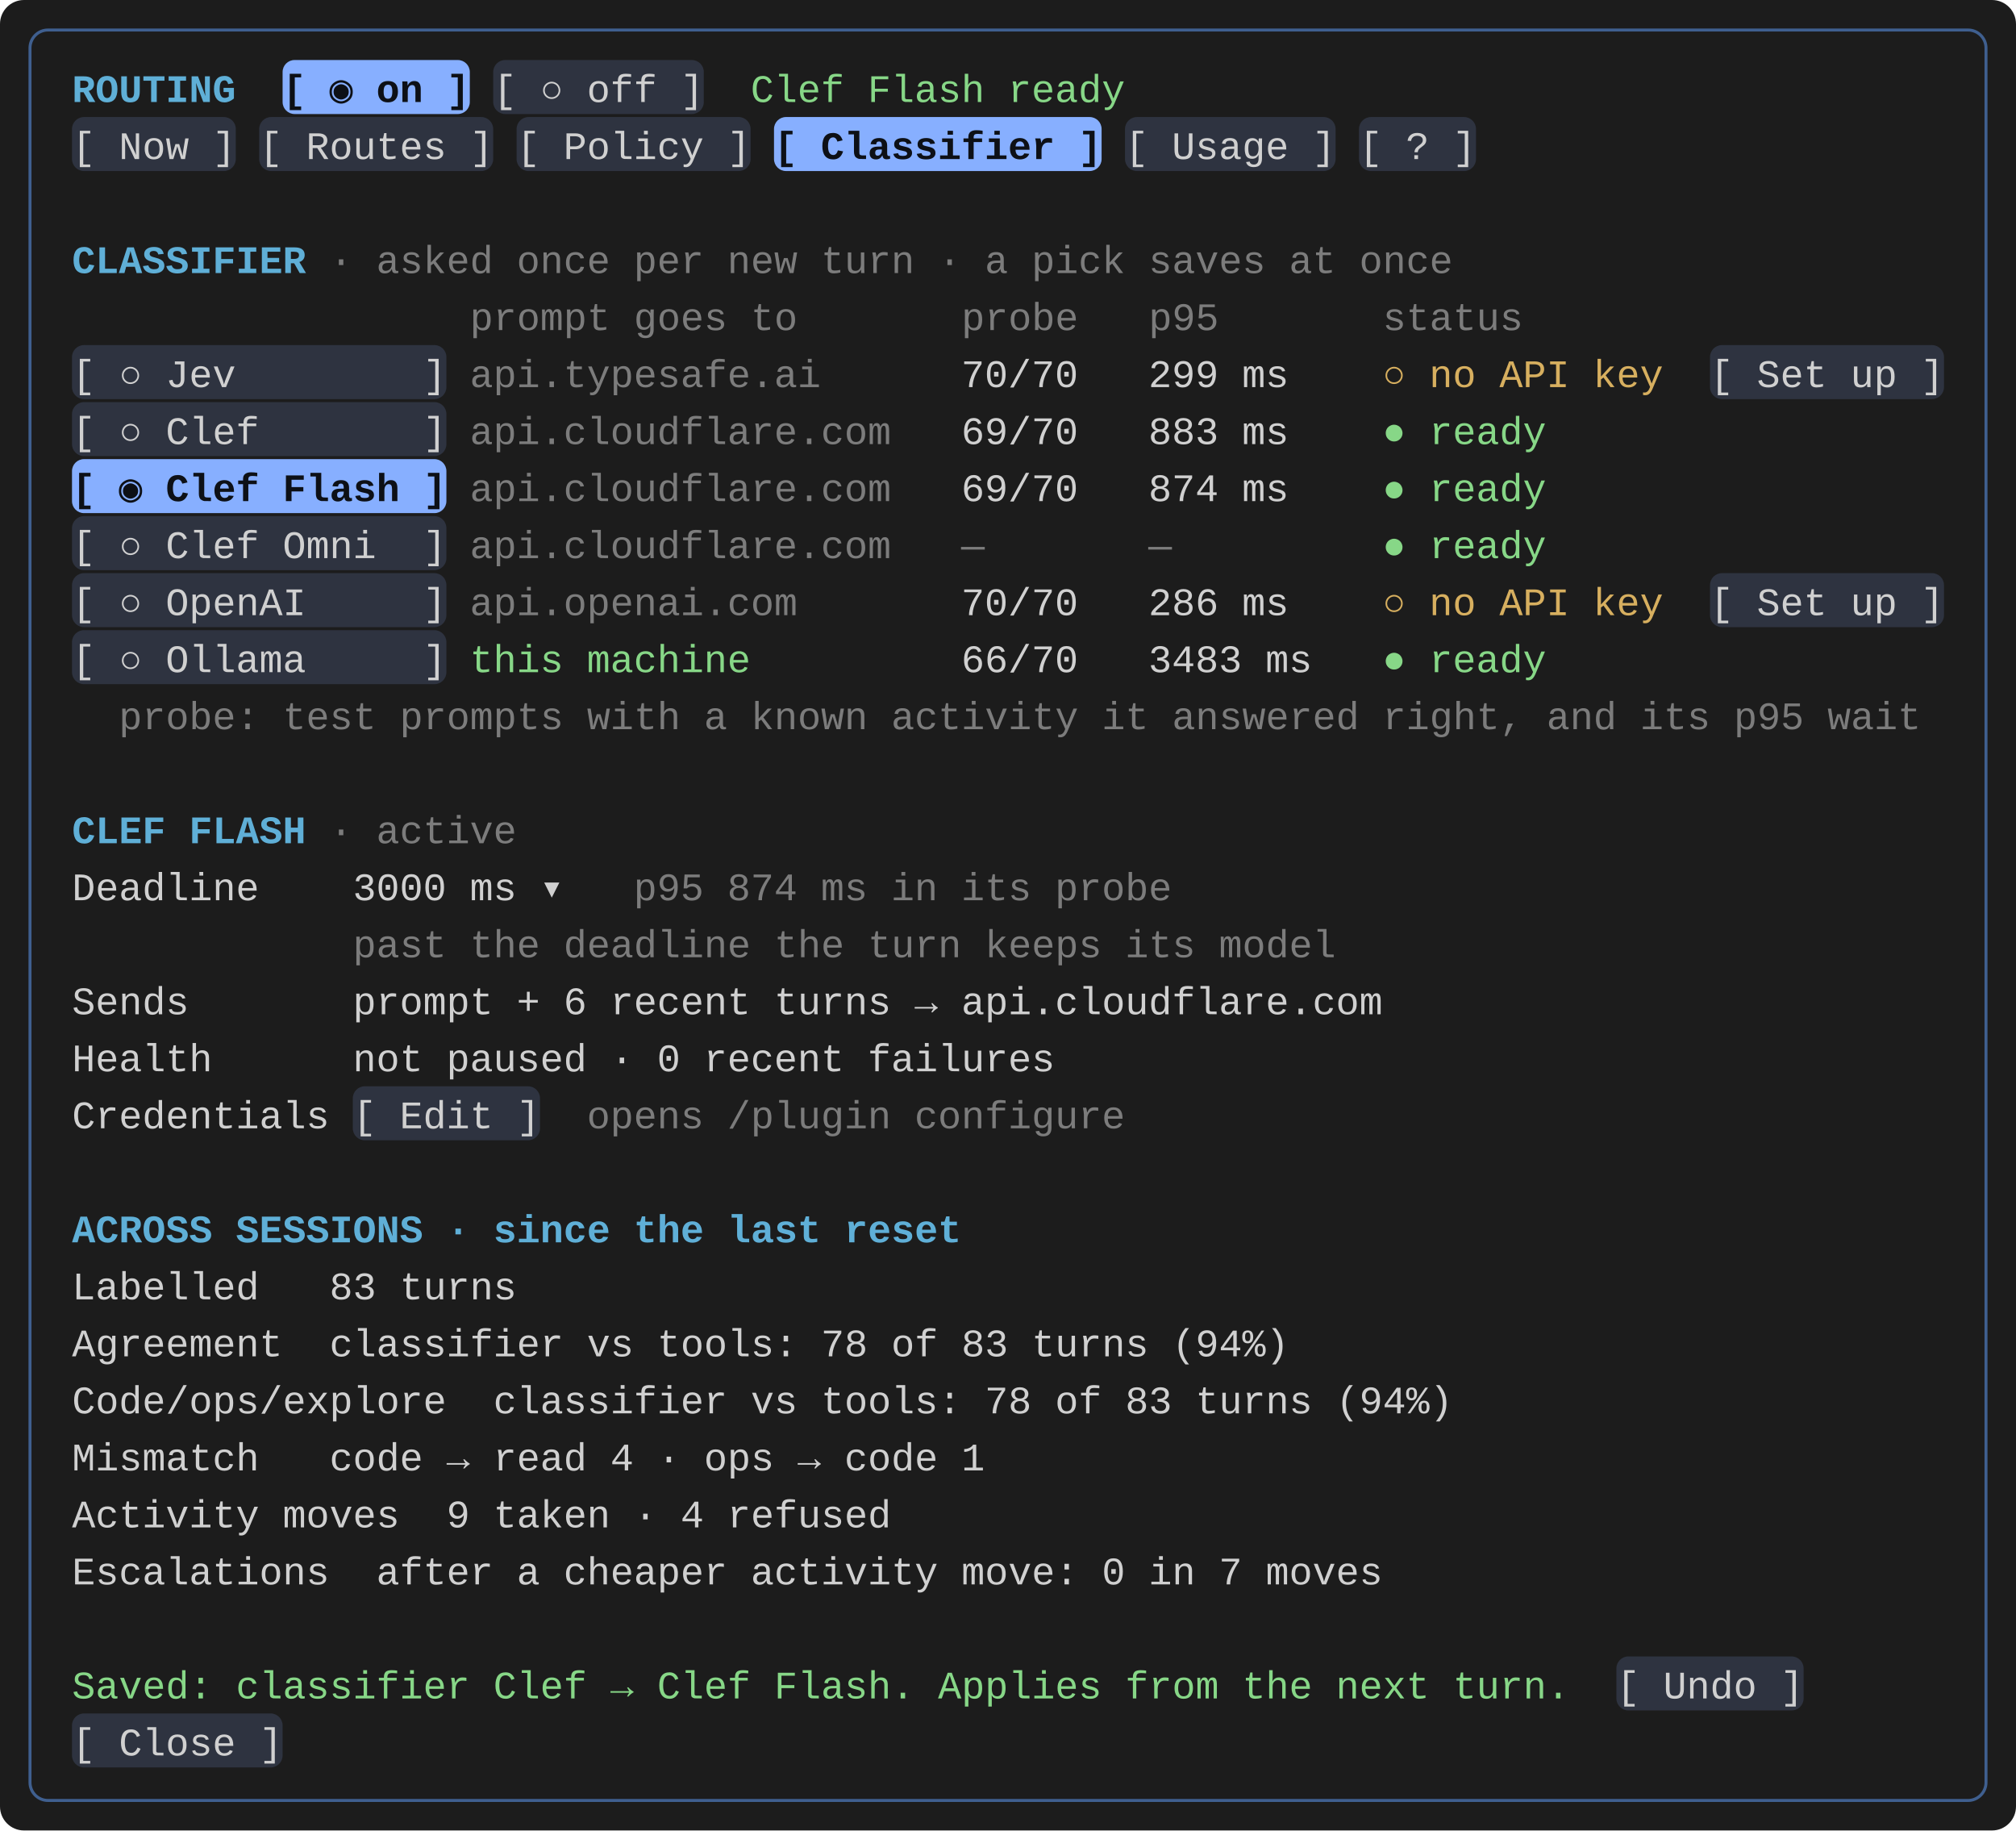
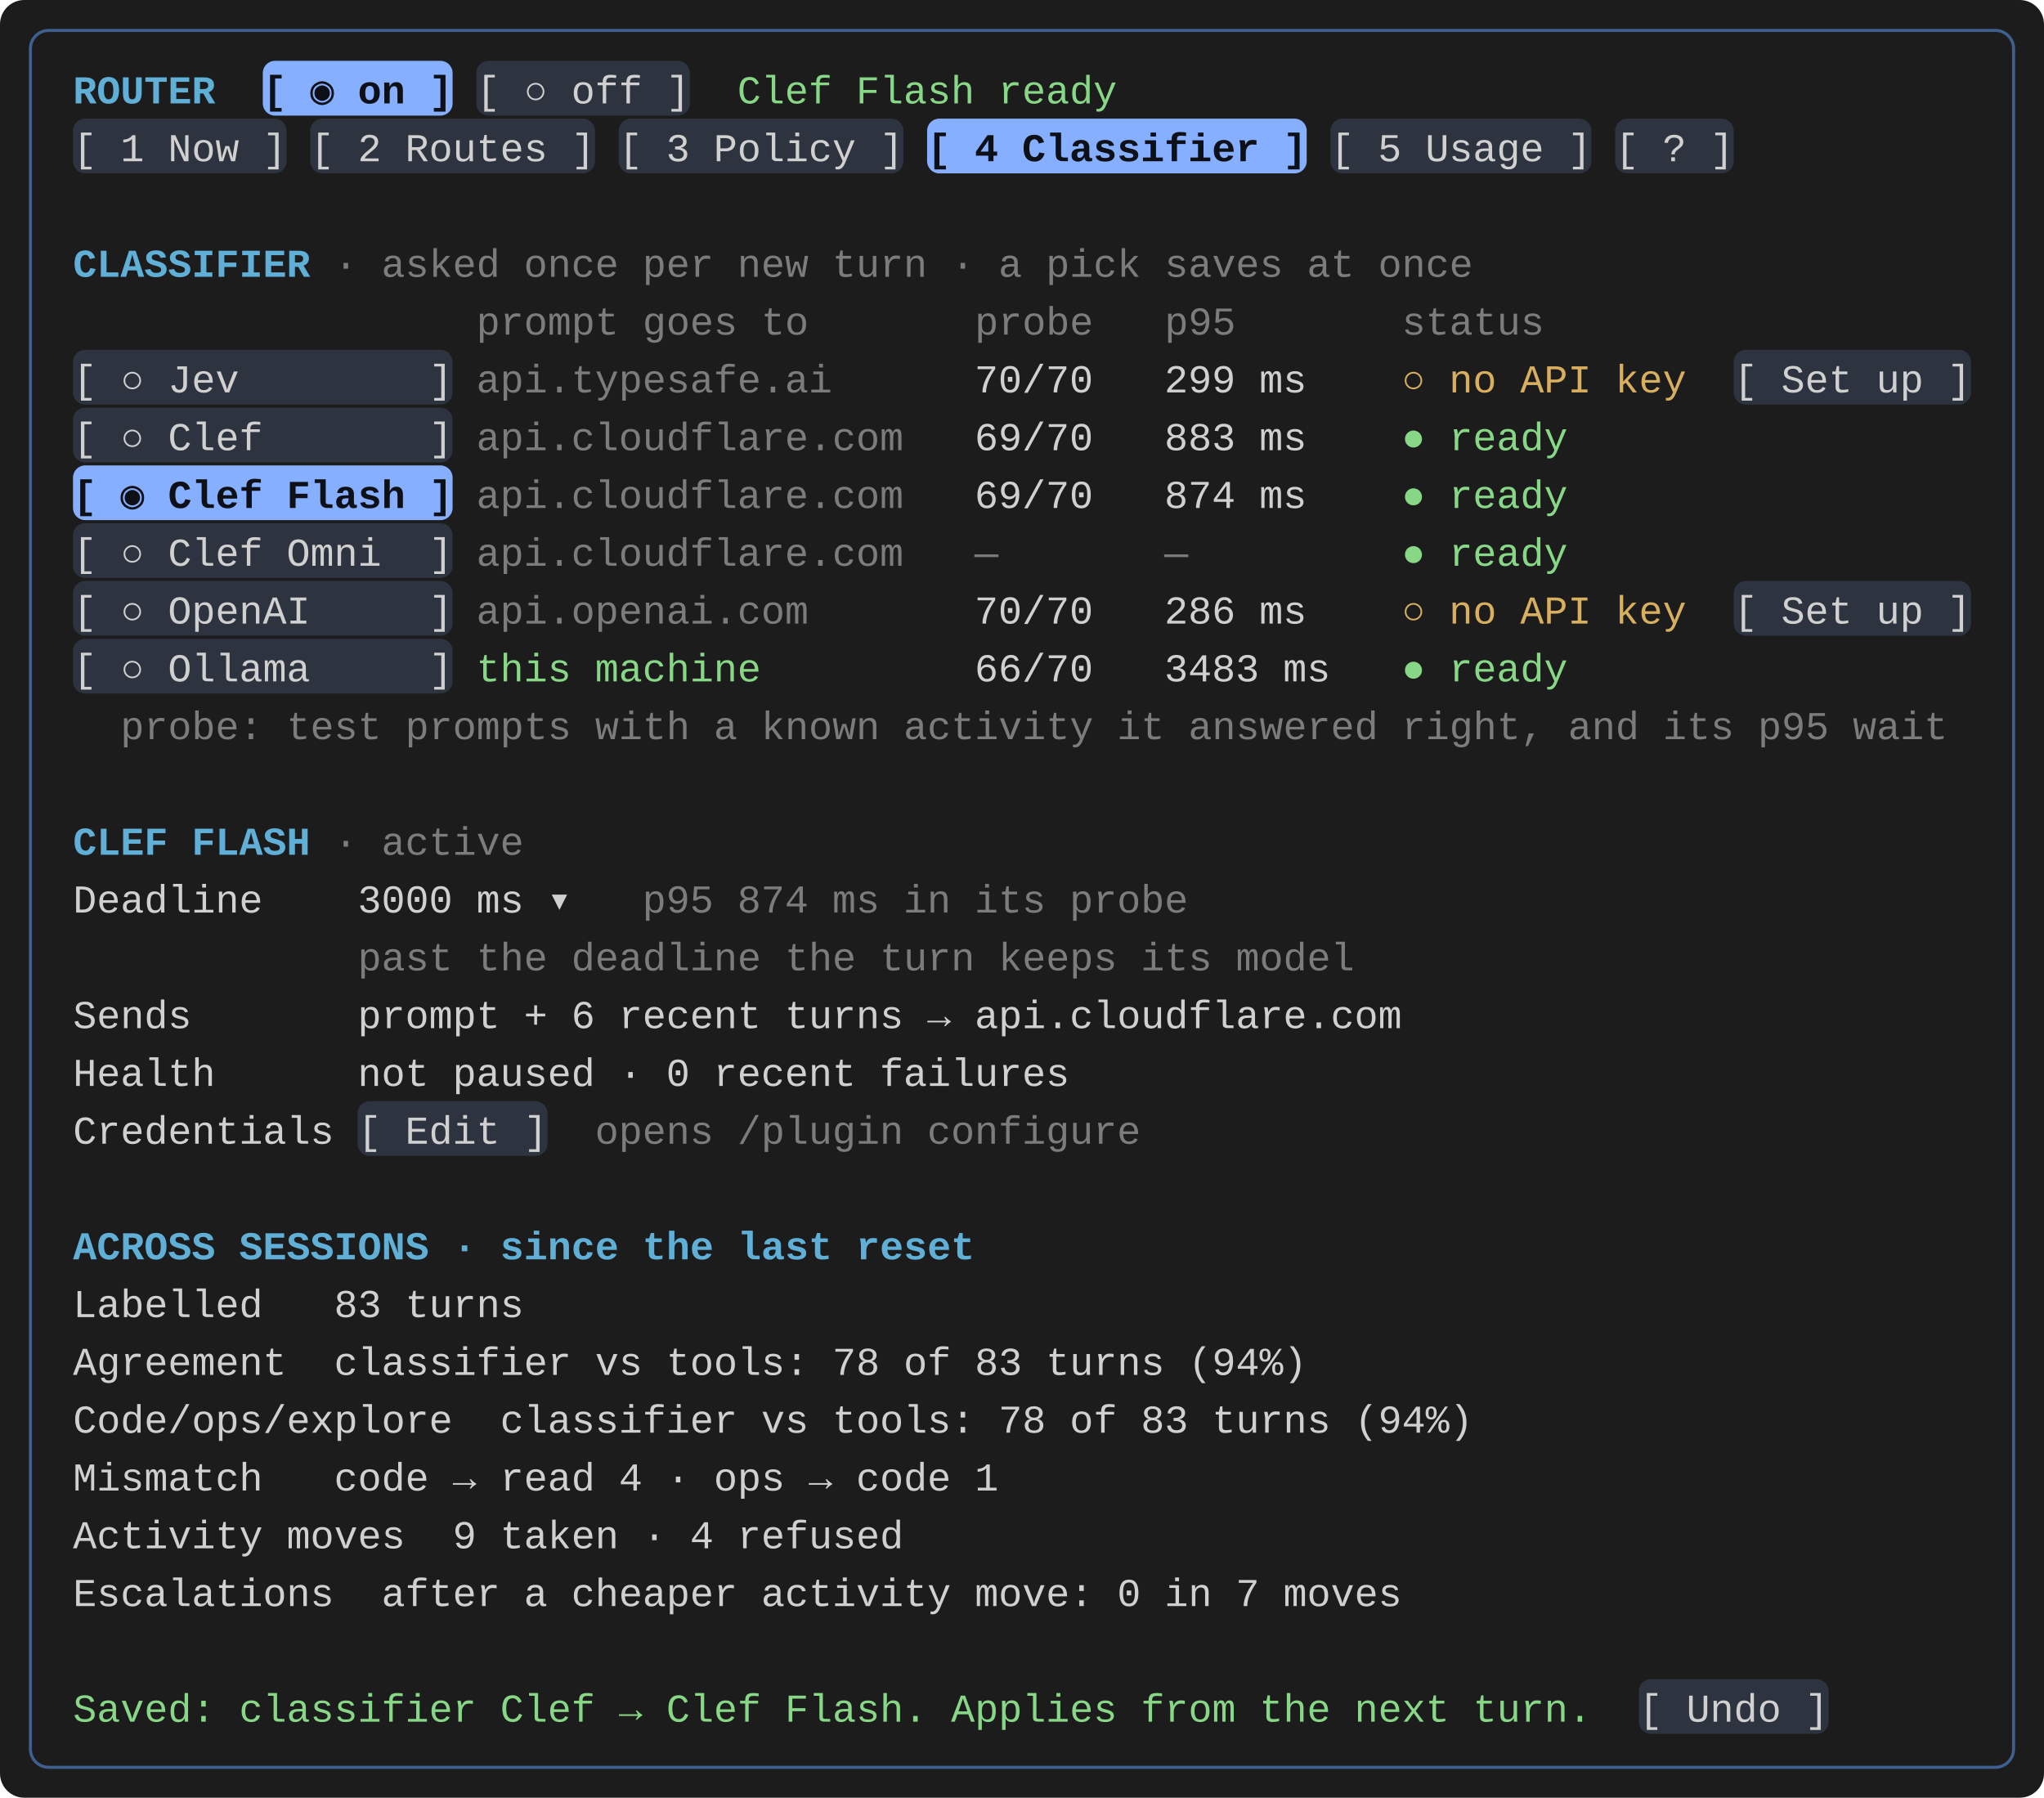
- <svg xmlns="http://www.w3.org/2000/svg" viewBox="0 0 672 610" role="img" aria-labelledby="title desc">
+ <svg xmlns="http://www.w3.org/2000/svg" viewBox="0 0 672 591" role="img" aria-labelledby="title desc">
  <style>
    text { font-family: ui-monospace, SFMono-Regular, Menlo, Consolas, 'Liberation Mono', monospace; font-size: 13px; }
    .cap { font-family: system-ui, -apple-system, 'Segoe UI', sans-serif; font-size: 12px; fill: #9a988f; }
  </style>
-   <rect width="672" height="610" rx="8" fill="#1c1c1c" />
-   <rect x="10" y="10" width="652" height="590" rx="6" fill="none" stroke="#3f5f8f" />
-   <text x="24.0" y="34" fill="#5fafd7" font-weight="700" xml:space="preserve">ROUTING</text>
-   <rect x="94.2" y="20" width="62.4" height="18" rx="4" fill="#87afff" />
-   <text x="94.2" y="34" fill="#0d1016" font-weight="700" xml:space="preserve">[ ◉ on ]</text>
-   <rect x="164.4" y="20" width="70.2" height="18" rx="4" fill="#2e3340" />
-   <text x="164.4" y="34" fill="#d0d0d0" xml:space="preserve">[ ○ off ]</text>
-   <text x="250.2" y="34" fill="#87d787" xml:space="preserve">Clef Flash ready</text>
-   <rect x="24.0" y="39" width="54.6" height="18" rx="4" fill="#2e3340" />
-   <text x="24.0" y="53" fill="#d0d0d0" xml:space="preserve">[ Now ]</text>
-   <rect x="86.4" y="39" width="78.0" height="18" rx="4" fill="#2e3340" />
-   <text x="86.4" y="53" fill="#d0d0d0" xml:space="preserve">[ Routes ]</text>
-   <rect x="172.2" y="39" width="78.0" height="18" rx="4" fill="#2e3340" />
-   <text x="172.2" y="53" fill="#d0d0d0" xml:space="preserve">[ Policy ]</text>
-   <rect x="258.0" y="39" width="109.2" height="18" rx="4" fill="#87afff" />
-   <text x="258.0" y="53" fill="#0d1016" font-weight="700" xml:space="preserve">[ Classifier ]</text>
-   <rect x="375.0" y="39" width="70.2" height="18" rx="4" fill="#2e3340" />
-   <text x="375.0" y="53" fill="#d0d0d0" xml:space="preserve">[ Usage ]</text>
-   <rect x="453.0" y="39" width="39.0" height="18" rx="4" fill="#2e3340" />
-   <text x="453.0" y="53" fill="#d0d0d0" xml:space="preserve">[ ? ]</text>
+   <rect width="672" height="591" rx="8" fill="#1c1c1c" />
+   <rect x="10" y="10" width="652" height="571" rx="6" fill="none" stroke="#3f5f8f" />
+   <text x="24.0" y="34" fill="#5fafd7" font-weight="700" xml:space="preserve">ROUTER</text>
+   <rect x="86.4" y="20" width="62.4" height="18" rx="4" fill="#87afff" />
+   <text x="86.4" y="34" fill="#0d1016" font-weight="700" xml:space="preserve">[ ◉ on ]</text>
+   <rect x="156.6" y="20" width="70.2" height="18" rx="4" fill="#2e3340" />
+   <text x="156.6" y="34" fill="#d0d0d0" xml:space="preserve">[ ○ off ]</text>
+   <text x="242.4" y="34" fill="#87d787" xml:space="preserve">Clef Flash ready</text>
+   <rect x="24.0" y="39" width="70.2" height="18" rx="4" fill="#2e3340" />
+   <text x="24.0" y="53" fill="#d0d0d0" xml:space="preserve">[ 1 Now ]</text>
+   <rect x="102.0" y="39" width="93.6" height="18" rx="4" fill="#2e3340" />
+   <text x="102.0" y="53" fill="#d0d0d0" xml:space="preserve">[ 2 Routes ]</text>
+   <rect x="203.4" y="39" width="93.6" height="18" rx="4" fill="#2e3340" />
+   <text x="203.4" y="53" fill="#d0d0d0" xml:space="preserve">[ 3 Policy ]</text>
+   <rect x="304.8" y="39" width="124.8" height="18" rx="4" fill="#87afff" />
+   <text x="304.8" y="53" fill="#0d1016" font-weight="700" xml:space="preserve">[ 4 Classifier ]</text>
+   <rect x="437.4" y="39" width="85.8" height="18" rx="4" fill="#2e3340" />
+   <text x="437.4" y="53" fill="#d0d0d0" xml:space="preserve">[ 5 Usage ]</text>
+   <rect x="531.0" y="39" width="39.0" height="18" rx="4" fill="#2e3340" />
+   <text x="531.0" y="53" fill="#d0d0d0" xml:space="preserve">[ ? ]</text>
  <text x="24.0" y="91" fill="#5fafd7" font-weight="700" xml:space="preserve">CLASSIFIER</text>
  <text x="102.0" y="91" fill="#7c7c7c" xml:space="preserve"> · asked once per new turn · a pick saves at once</text>
  <text x="24.0" y="110" fill="#7c7c7c" xml:space="preserve">                 prompt goes to       probe   p95       status</text>
  <rect x="24.0" y="115" width="124.8" height="18" rx="4" fill="#2e3340" />
  <text x="24.0" y="129" fill="#d0d0d0" xml:space="preserve">[ ○ Jev        ]</text>
  <text x="156.6" y="129" fill="#7c7c7c" xml:space="preserve">api.typesafe.ai</text>
  <text x="320.4" y="129" fill="#d0d0d0" xml:space="preserve">70/70</text>
  <text x="382.8" y="129" fill="#d0d0d0" xml:space="preserve">299 ms</text>
  <text x="460.8" y="129" fill="#d7af5f" xml:space="preserve">○ no API key  </text>
  <rect x="570.0" y="115" width="78.0" height="18" rx="4" fill="#2e3340" />
  <text x="570.0" y="129" fill="#d0d0d0" xml:space="preserve">[ Set up ]</text>
  <rect x="24.0" y="134" width="124.8" height="18" rx="4" fill="#2e3340" />
  <text x="24.0" y="148" fill="#d0d0d0" xml:space="preserve">[ ○ Clef       ]</text>
  <text x="156.6" y="148" fill="#7c7c7c" xml:space="preserve">api.cloudflare.com</text>
  <text x="320.4" y="148" fill="#d0d0d0" xml:space="preserve">69/70</text>
  <text x="382.8" y="148" fill="#d0d0d0" xml:space="preserve">883 ms</text>
  <text x="460.8" y="148" fill="#87d787" xml:space="preserve">● ready</text>
  <rect x="24.0" y="153" width="124.8" height="18" rx="4" fill="#87afff" />
  <text x="24.0" y="167" fill="#0d1016" font-weight="700" xml:space="preserve">[ ◉ Clef Flash ]</text>
  <text x="156.6" y="167" fill="#7c7c7c" xml:space="preserve">api.cloudflare.com</text>
  <text x="320.4" y="167" fill="#d0d0d0" xml:space="preserve">69/70</text>
  <text x="382.8" y="167" fill="#d0d0d0" xml:space="preserve">874 ms</text>
  <text x="460.8" y="167" fill="#87d787" xml:space="preserve">● ready</text>
  <rect x="24.0" y="172" width="124.8" height="18" rx="4" fill="#2e3340" />
  <text x="24.0" y="186" fill="#d0d0d0" xml:space="preserve">[ ○ Clef Omni  ]</text>
  <text x="156.6" y="186" fill="#7c7c7c" xml:space="preserve">api.cloudflare.com</text>
  <text x="320.4" y="186" fill="#7c7c7c" xml:space="preserve">—</text>
  <text x="382.8" y="186" fill="#7c7c7c" xml:space="preserve">—</text>
  <text x="460.8" y="186" fill="#87d787" xml:space="preserve">● ready</text>
  <rect x="24.0" y="191" width="124.8" height="18" rx="4" fill="#2e3340" />
  <text x="24.0" y="205" fill="#d0d0d0" xml:space="preserve">[ ○ OpenAI     ]</text>
  <text x="156.6" y="205" fill="#7c7c7c" xml:space="preserve">api.openai.com</text>
  <text x="320.4" y="205" fill="#d0d0d0" xml:space="preserve">70/70</text>
  <text x="382.8" y="205" fill="#d0d0d0" xml:space="preserve">286 ms</text>
  <text x="460.8" y="205" fill="#d7af5f" xml:space="preserve">○ no API key  </text>
  <rect x="570.0" y="191" width="78.0" height="18" rx="4" fill="#2e3340" />
  <text x="570.0" y="205" fill="#d0d0d0" xml:space="preserve">[ Set up ]</text>
  <rect x="24.0" y="210" width="124.8" height="18" rx="4" fill="#2e3340" />
  <text x="24.0" y="224" fill="#d0d0d0" xml:space="preserve">[ ○ Ollama     ]</text>
  <text x="156.6" y="224" fill="#87d787" xml:space="preserve">this machine</text>
  <text x="320.4" y="224" fill="#d0d0d0" xml:space="preserve">66/70</text>
  <text x="382.8" y="224" fill="#d0d0d0" xml:space="preserve">3483 ms</text>
  <text x="460.8" y="224" fill="#87d787" xml:space="preserve">● ready</text>
  <text x="24.0" y="243" fill="#7c7c7c" xml:space="preserve">  probe: test prompts with a known activity it answered right, and its p95 wait</text>
  <text x="24.0" y="281" fill="#5fafd7" font-weight="700" xml:space="preserve">CLEF FLASH</text>
  <text x="102.0" y="281" fill="#7c7c7c" xml:space="preserve"> · active</text>
  <text x="24.0" y="300" fill="#d0d0d0" xml:space="preserve">Deadline</text>
  <text x="117.6" y="300" fill="#d0d0d0" xml:space="preserve">3000 ms ▾</text>
  <text x="211.2" y="300" fill="#7c7c7c" xml:space="preserve">p95 874 ms in its probe</text>
  <text x="24.0" y="319" fill="#7c7c7c" xml:space="preserve">            past the deadline the turn keeps its model</text>
  <text x="24.0" y="338" fill="#d0d0d0" xml:space="preserve">Sends</text>
  <text x="117.6" y="338" fill="#d0d0d0" xml:space="preserve">prompt + 6 recent turns → api.cloudflare.com</text>
  <text x="24.0" y="357" fill="#d0d0d0" xml:space="preserve">Health</text>
  <text x="117.6" y="357" fill="#d0d0d0" xml:space="preserve">not paused</text>
  <text x="195.6" y="357" fill="#d0d0d0" xml:space="preserve"> · 0 recent failures</text>
  <text x="24.0" y="376" fill="#d0d0d0" xml:space="preserve">Credentials</text>
  <rect x="117.6" y="362" width="62.4" height="18" rx="4" fill="#2e3340" />
  <text x="117.6" y="376" fill="#d0d0d0" xml:space="preserve">[ Edit ]</text>
  <text x="180.0" y="376" fill="#7c7c7c" xml:space="preserve">  opens /plugin configure</text>
  <text x="24.0" y="414" fill="#5fafd7" font-weight="700" xml:space="preserve">ACROSS SESSIONS · since the last reset</text>
  <text x="24.0" y="433" fill="#d0d0d0" xml:space="preserve">Labelled   83 turns</text>
  <text x="24.0" y="452" fill="#d0d0d0" xml:space="preserve">Agreement  classifier vs tools: 78 of 83 turns (94%)</text>
  <text x="24.0" y="471" fill="#d0d0d0" xml:space="preserve">Code/ops/explore  classifier vs tools: 78 of 83 turns (94%)</text>
  <text x="24.0" y="490" fill="#d0d0d0" xml:space="preserve">Mismatch   code → read 4 · ops → code 1</text>
  <text x="24.0" y="509" fill="#d0d0d0" xml:space="preserve">Activity moves  9 taken · 4 refused</text>
  <text x="24.0" y="528" fill="#d0d0d0" xml:space="preserve">Escalations  after a cheaper activity move: 0 in 7 moves</text>
  <text x="24.0" y="566" fill="#87d787" xml:space="preserve">Saved: classifier Clef → Clef Flash. Applies from the next turn.  </text>
  <rect x="538.8" y="552" width="62.4" height="18" rx="4" fill="#2e3340" />
  <text x="538.8" y="566" fill="#d0d0d0" xml:space="preserve">[ Undo ]</text>
-   <rect x="24.0" y="571" width="70.2" height="18" rx="4" fill="#2e3340" />
-   <text x="24.0" y="585" fill="#d0d0d0" xml:space="preserve">[ Close ]</text>
</svg>
